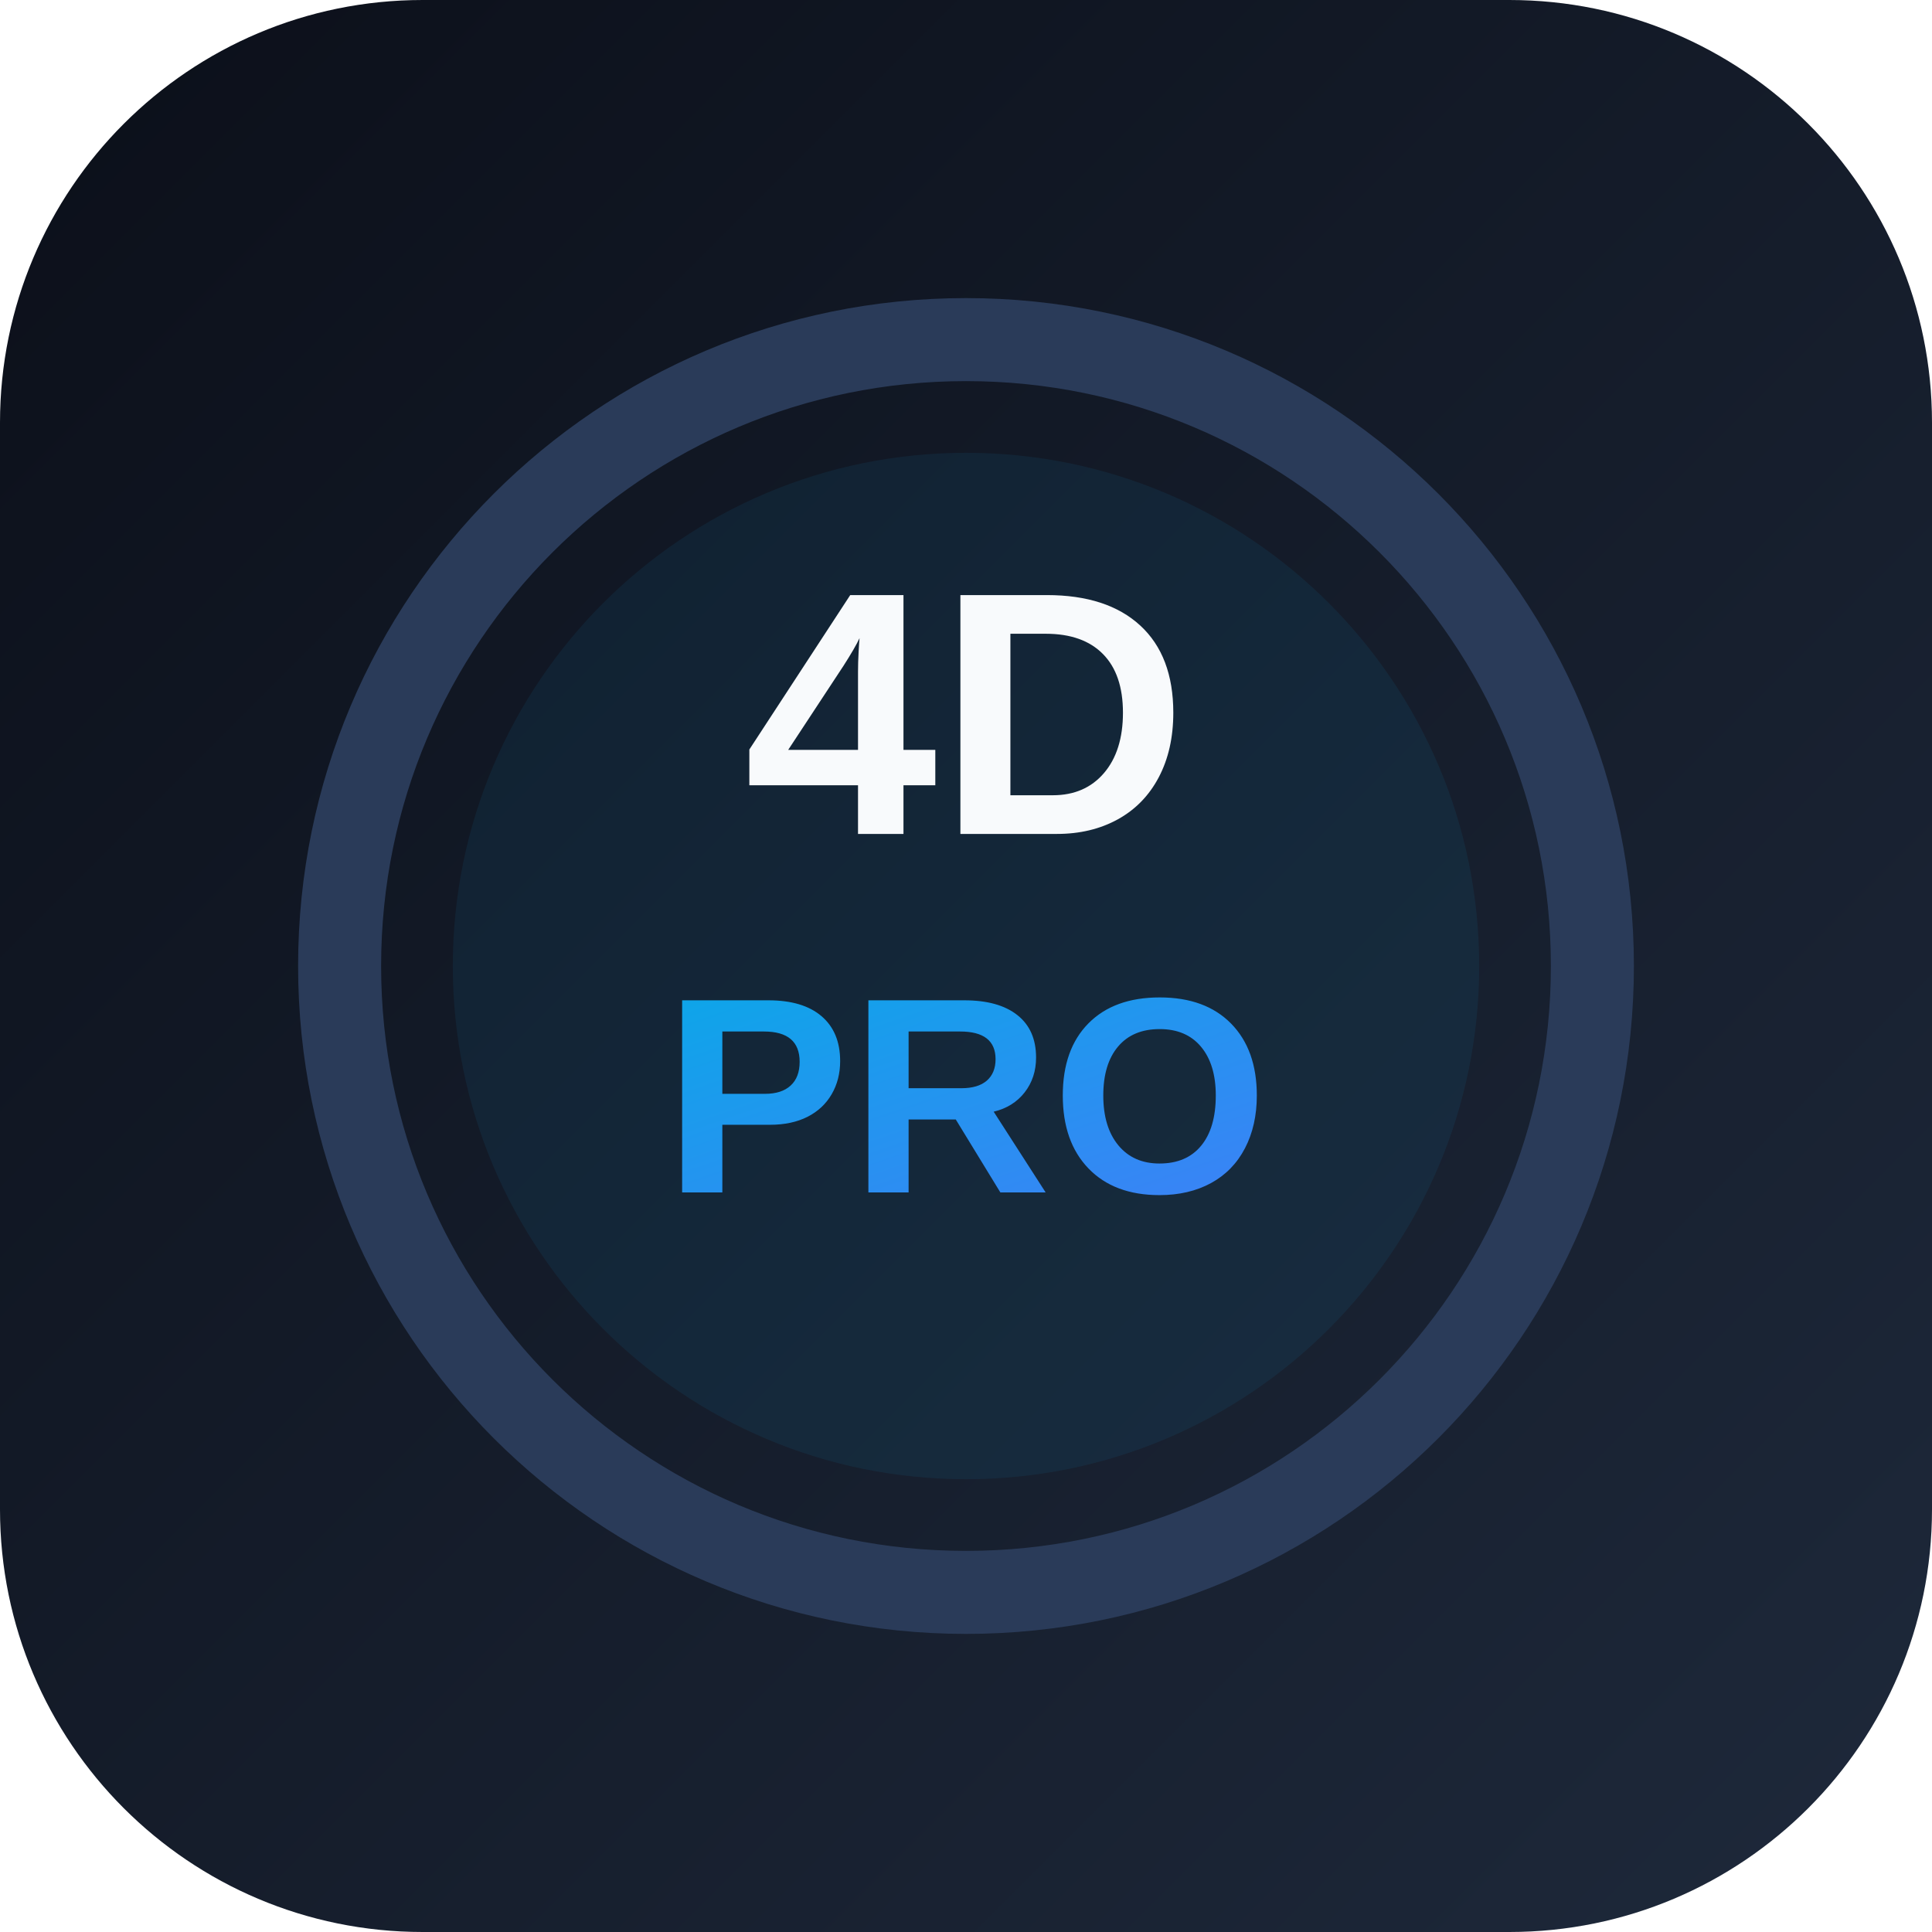
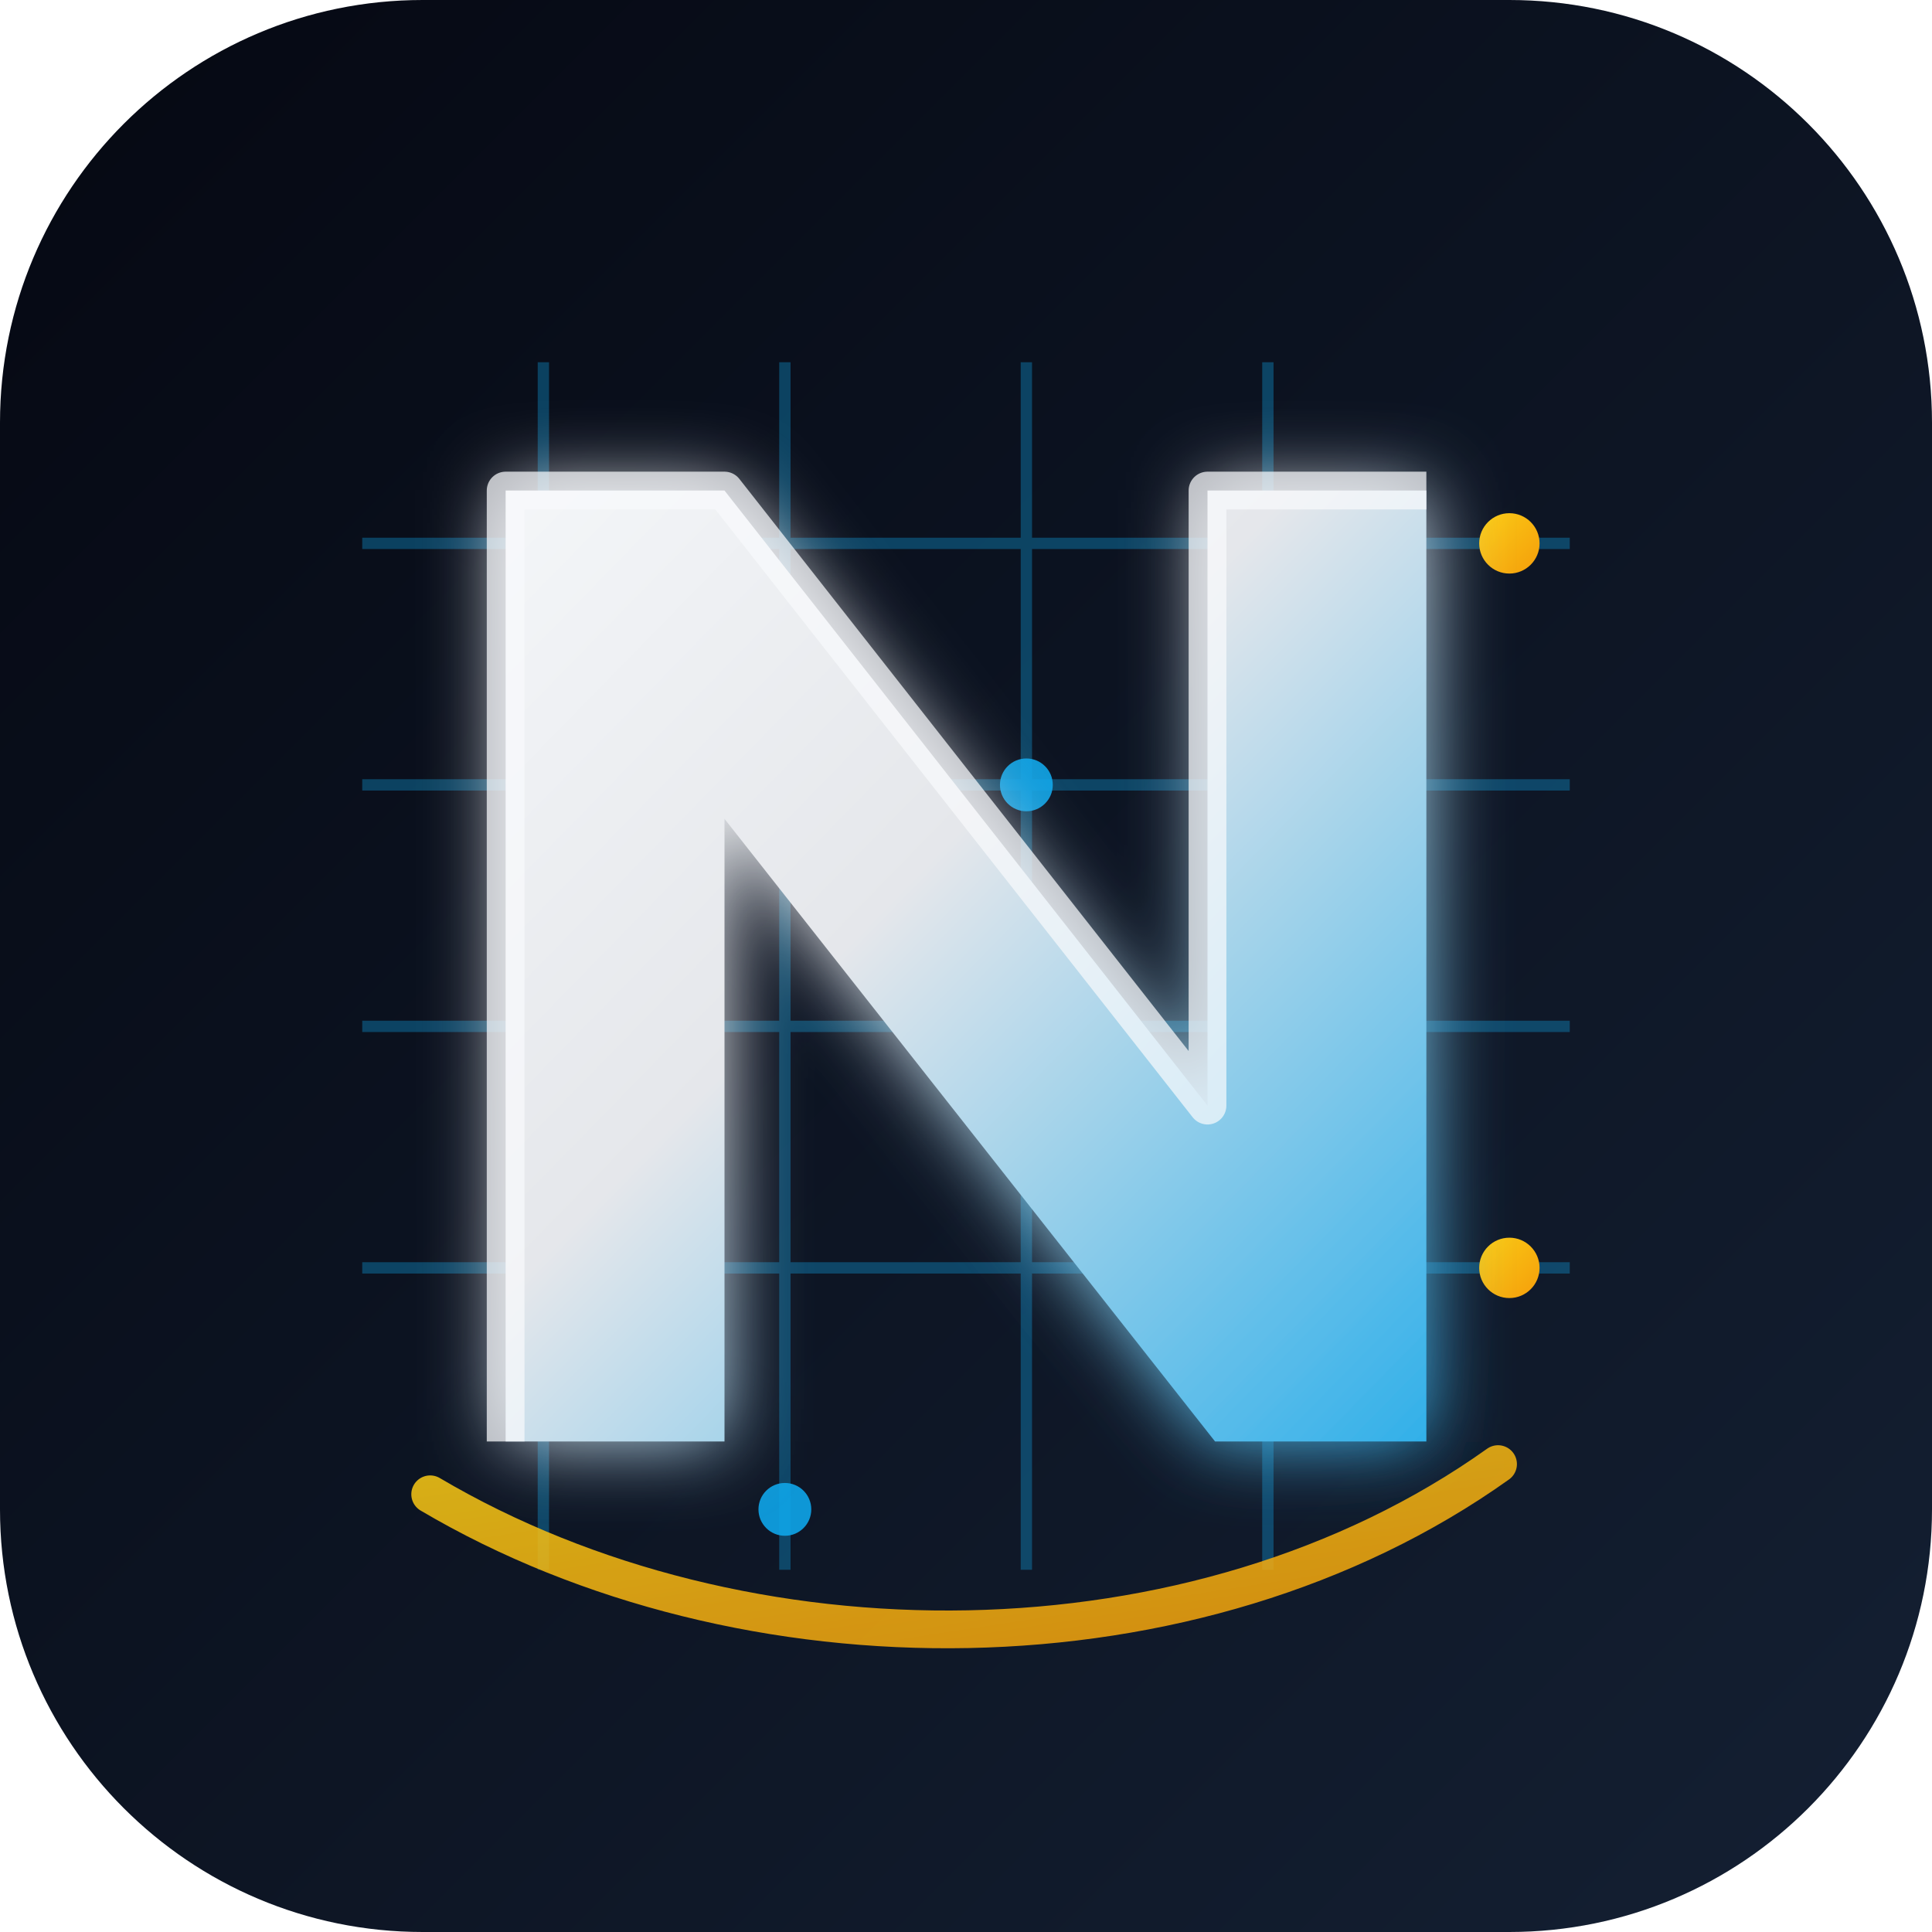
<svg xmlns="http://www.w3.org/2000/svg" width="512" height="512" viewBox="0 0 512 512">
  <defs>
    <linearGradient id="bg" x1="0" y1="0" x2="1" y2="1">
-       <stop offset="0%" stop-color="#0b0f19" />
-       <stop offset="100%" stop-color="#1e293b" />
+       <stop offset="0%" stop-color="#050812" />
+       <stop offset="100%" stop-color="#142033" />
    </linearGradient>
-     <linearGradient id="accent" x1="0" y1="0" x2="1" y2="1">
-       <stop offset="0%" stop-color="#0ea5e9" />
-       <stop offset="100%" stop-color="#3b82f6" />
+     <linearGradient id="n" x1="102" y1="105" x2="410" y2="406" gradientUnits="userSpaceOnUse">
+       <stop offset="0%" stop-color="#f8fafc" />
+       <stop offset="44%" stop-color="#e5e7eb" />
+       <stop offset="100%" stop-color="#0ea5e9" />
    </linearGradient>
+     <linearGradient id="gold" x1="0" y1="0" x2="1" y2="1">
+       <stop offset="0%" stop-color="#facc15" />
+       <stop offset="100%" stop-color="#f59e0b" />
+     </linearGradient>
+     <filter id="glow" x="-40%" y="-40%" width="180%" height="180%">
+       <feGaussianBlur stdDeviation="10" result="blur" />
+       <feMerge>
+         <feMergeNode in="blur" />
+         <feMergeNode in="SourceGraphic" />
+       </feMerge>
+     </filter>
  </defs>
  <rect width="512" height="512" rx="112" fill="url(#bg)" />
-   <circle cx="256" cy="256" r="166" fill="none" stroke="#2a3b59" stroke-width="22" />
-   <circle cx="256" cy="256" r="136" fill="rgba(14,165,233,0.08)" />
-   <text x="256" y="221" text-anchor="middle" font-family="Arial, sans-serif" font-size="92" font-weight="800" fill="#f8fafc">4D</text>
-   <text x="256" y="316" text-anchor="middle" font-family="Arial, sans-serif" font-size="74" font-weight="800" fill="url(#accent)">PRO</text>
+   <g opacity="0.34" stroke="#0ea5e9" stroke-width="3">
+     <path d="M96 144H416M96 208H416M96 272H416M96 336H416" />
+     <path d="M144 96V416M208 96V416M272 96V416M336 96V416" />
+   </g>
+   <g fill="#0ea5e9" opacity="0.9">
+     <circle cx="144" cy="144" r="7" />
+     <circle cx="272" cy="208" r="7" />
+     <circle cx="336" cy="336" r="7" />
+     <circle cx="208" cy="400" r="7" />
+   </g>
+   <g fill="url(#gold)">
+     <circle cx="400" cy="144" r="8" />
+     <circle cx="400" cy="336" r="8" />
+   </g>
+   <path d="M134 382V130H192L320 293V130H378V382H322L192 217V382Z" fill="url(#n)" filter="url(#glow)" />
+   <path d="M134 382V130H192L320 293V130H378" fill="none" stroke="#f8fafc" stroke-width="10" stroke-linejoin="round" opacity="0.72" />
+   <path d="M114 396C197 445 317 445 397 388" fill="none" stroke="url(#gold)" stroke-width="10" stroke-linecap="round" opacity="0.85" />
</svg>
